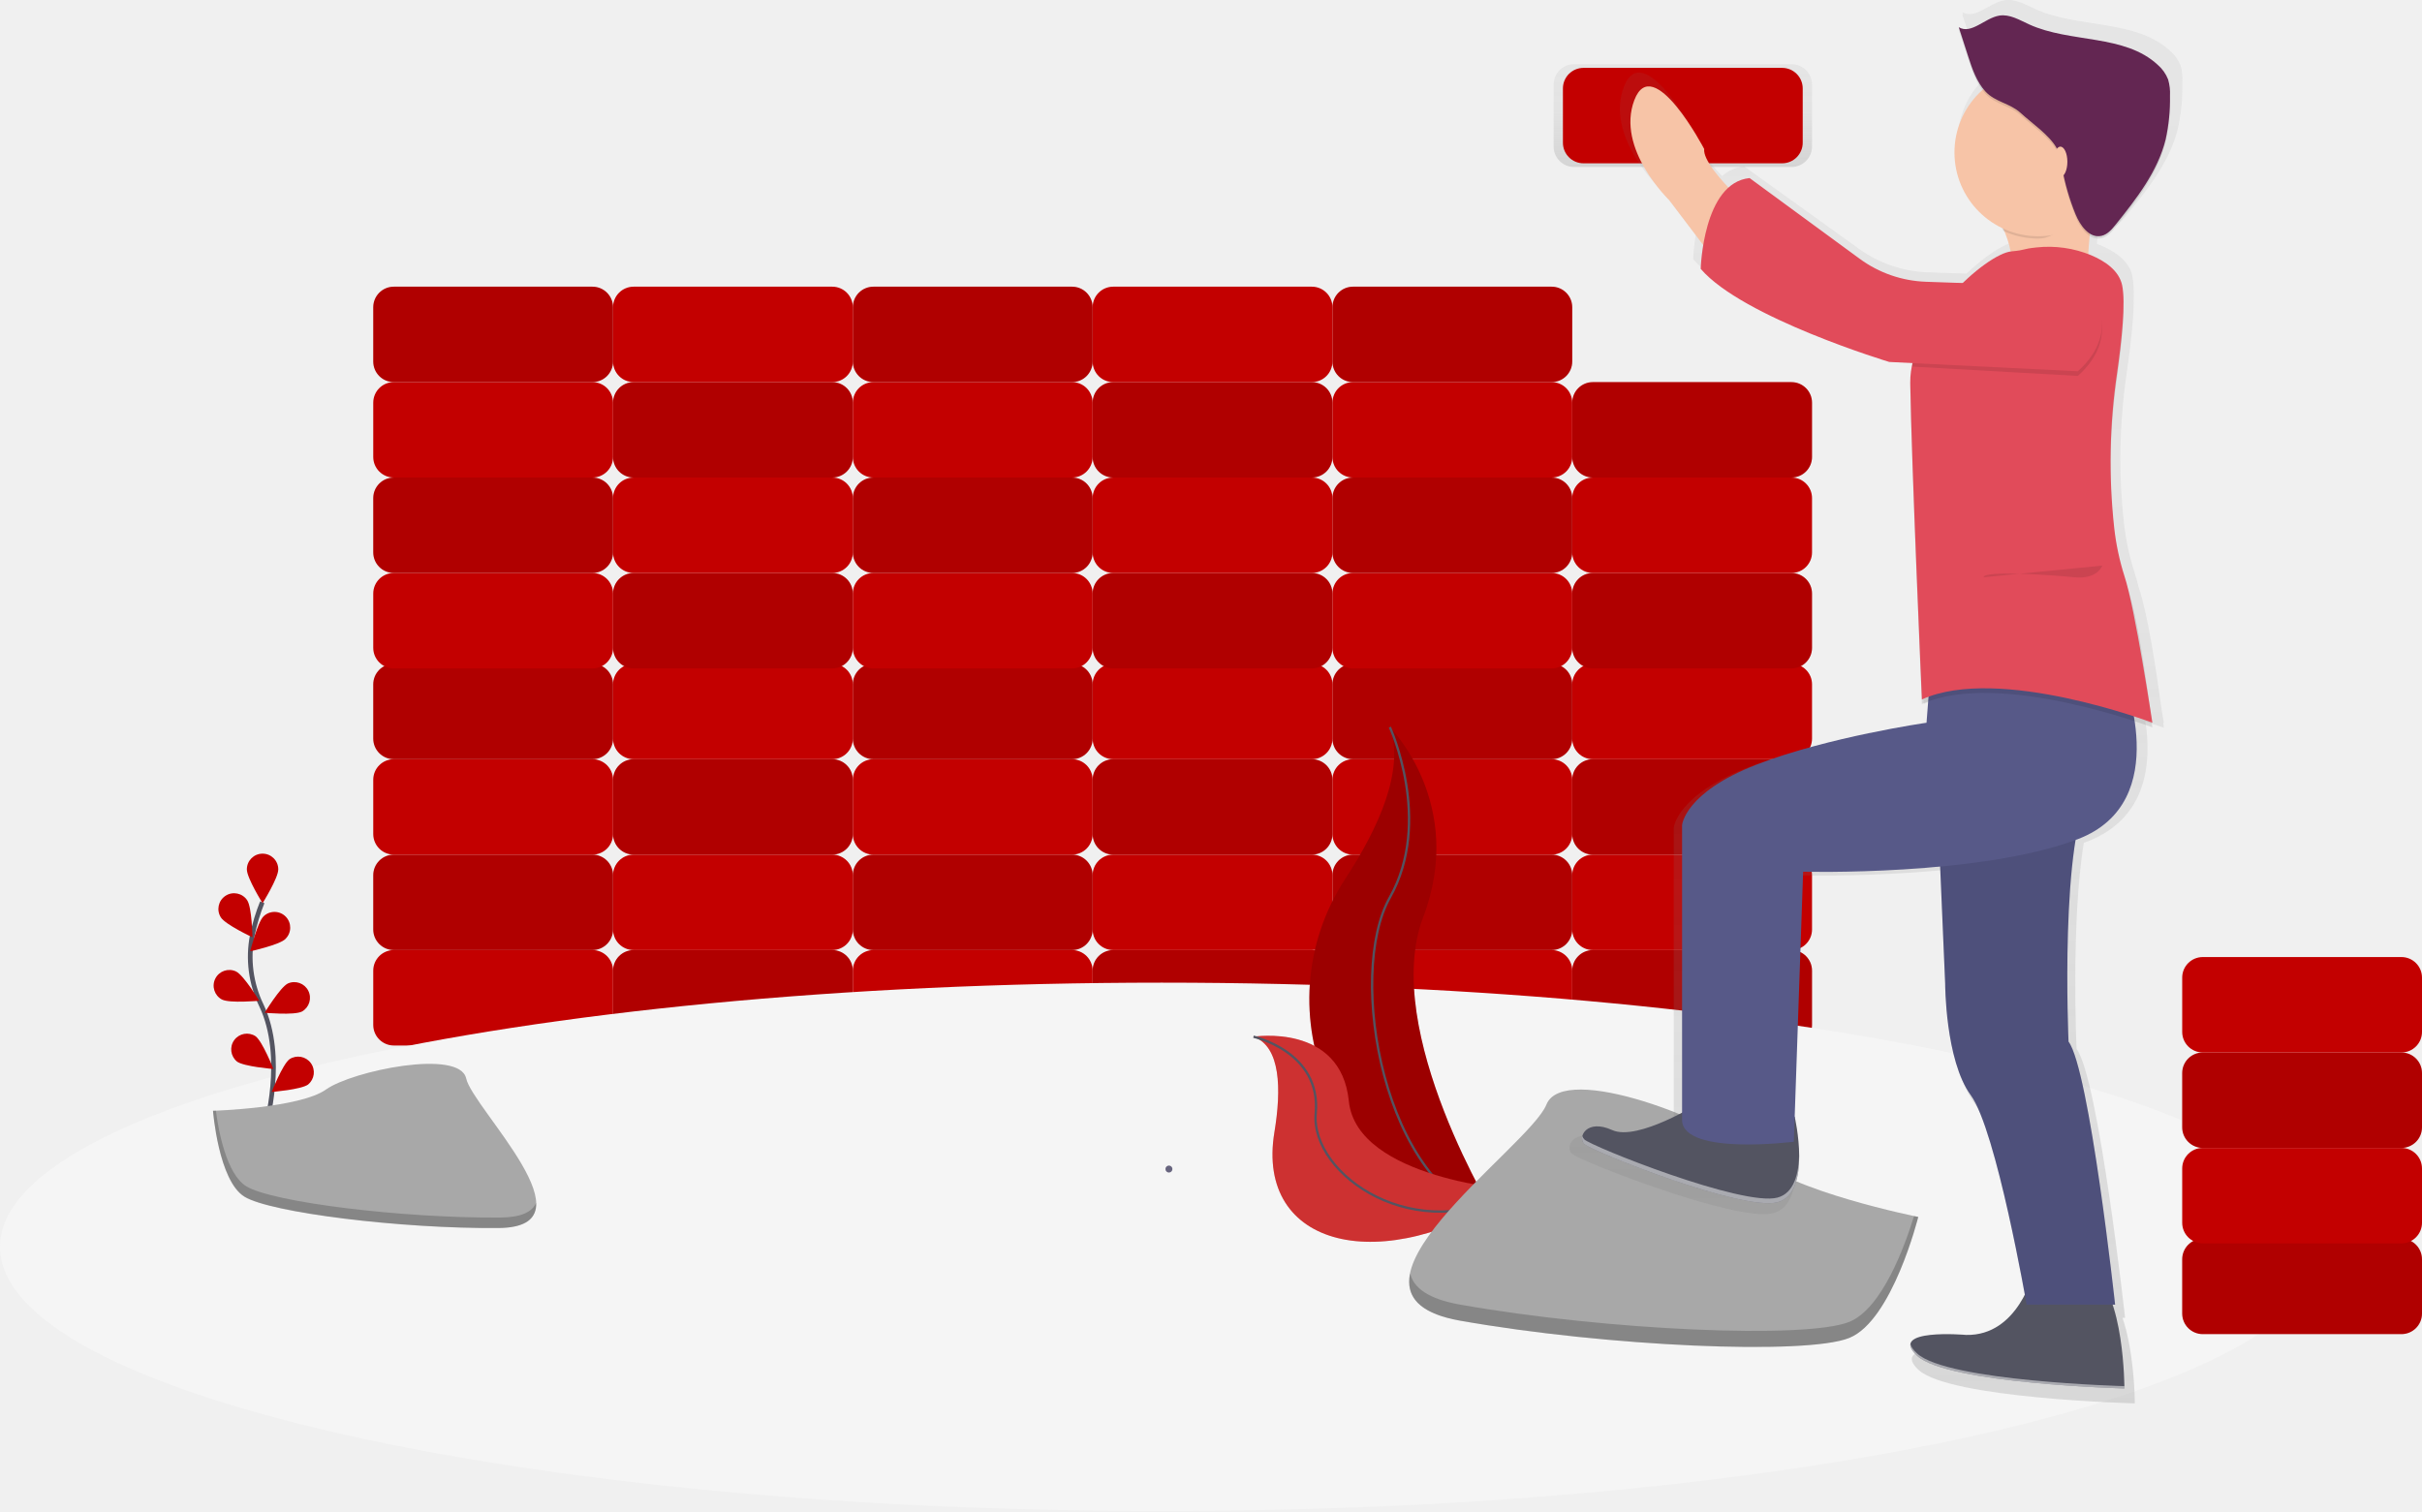
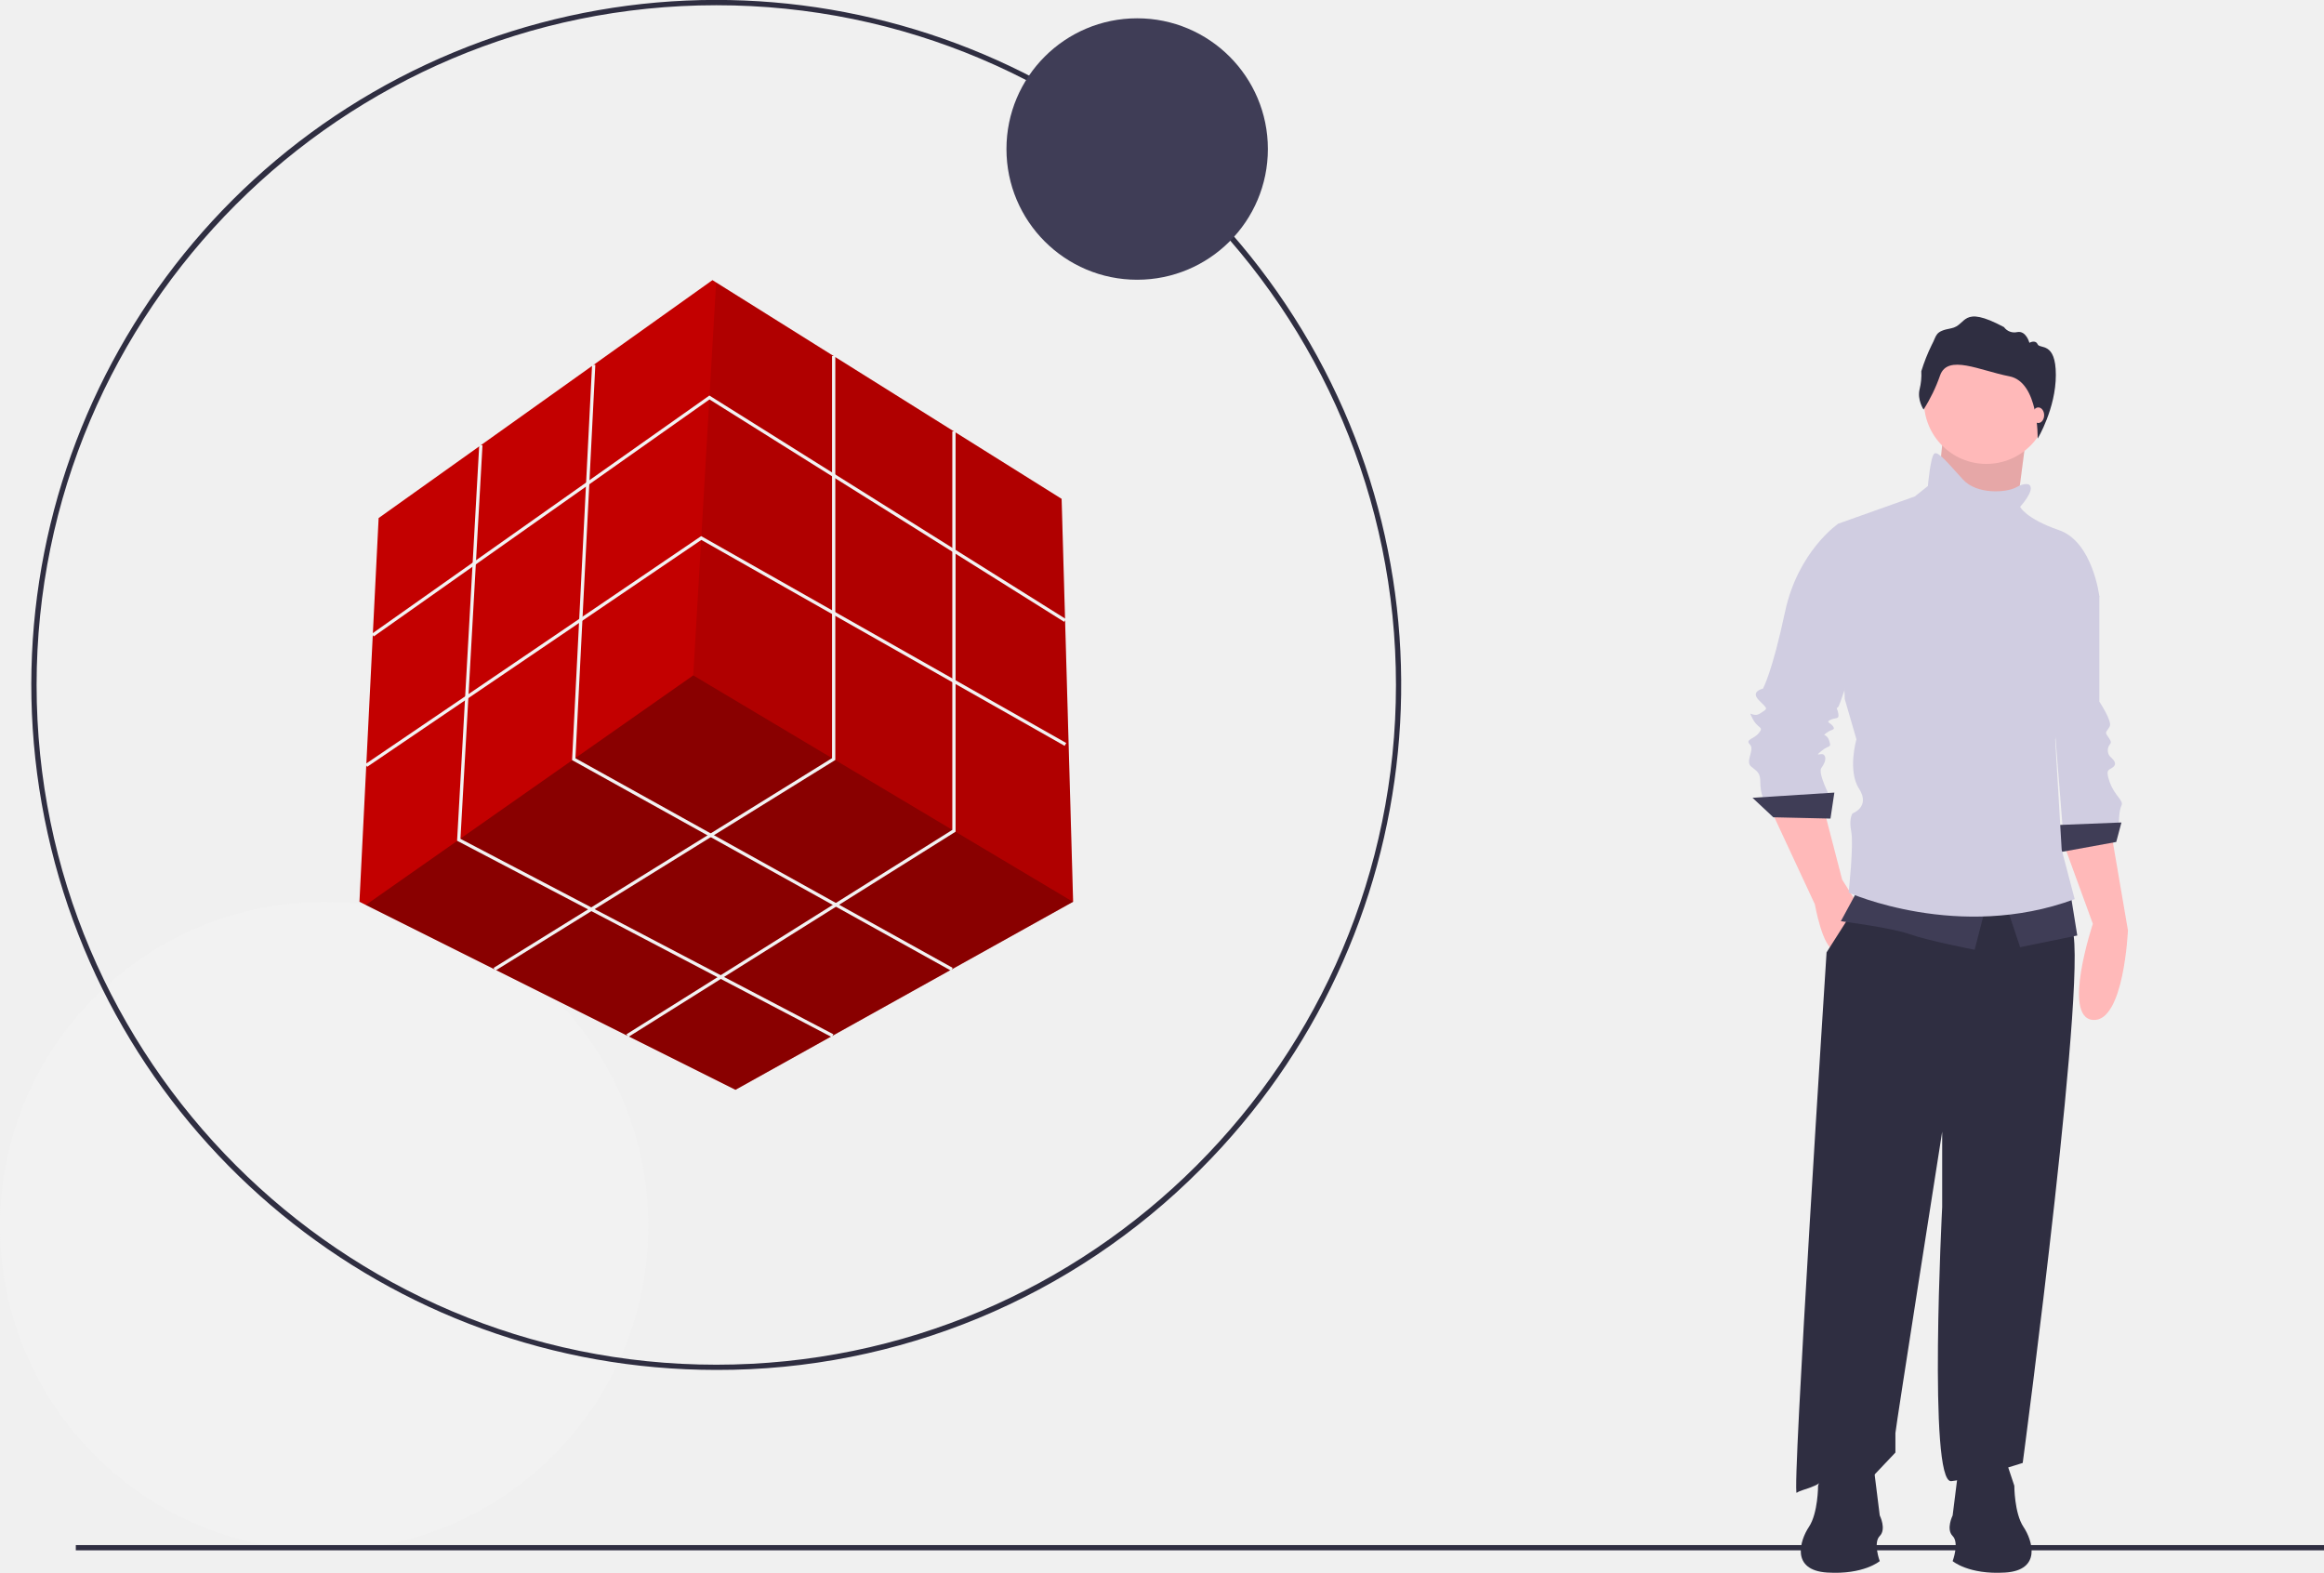
- <svg xmlns="http://www.w3.org/2000/svg" xmlns:xlink="http://www.w3.org/1999/xlink" id="55370fff-d7e2-4a7c-8080-55f1e259b78c" data-name="Layer 1" width="1040.32" height="649.16" viewBox="0 0 1040.32 649.16">
-   <defs>
-     <linearGradient id="e2bf1f7d-47c1-4d5e-a8e7-eb090eb66cd5" x1="722.82" y1="71.75" x2="722.82" y2="27.57" gradientUnits="userSpaceOnUse">
-       <stop offset="0" stop-color="gray" stop-opacity="0.25" />
-       <stop offset="0.54" stop-color="gray" stop-opacity="0.12" />
-       <stop offset="1" stop-color="gray" stop-opacity="0.1" />
-     </linearGradient>
-     <linearGradient id="a3595478-8223-4729-894e-2a36a16c8458" x1="885.66" y1="728.42" x2="885.66" y2="125.42" xlink:href="#e2bf1f7d-47c1-4d5e-a8e7-eb090eb66cd5" />
-   </defs>
-   <rect x="160.32" y="408.16" width="103" height="41" rx="8.84" ry="8.84" fill="#c30000" />
-   <rect x="263.32" y="408.16" width="103" height="41" rx="8.84" ry="8.84" fill="#c30000" />
-   <rect x="263.32" y="408.16" width="103" height="41" rx="8.84" ry="8.84" opacity="0.1" />
-   <rect x="366.32" y="408.16" width="103" height="41" rx="8.84" ry="8.84" fill="#c30000" />
-   <rect x="469.32" y="408.16" width="103" height="41" rx="8.84" ry="8.84" fill="#c30000" />
-   <rect x="469.32" y="408.16" width="103" height="41" rx="8.84" ry="8.84" opacity="0.1" />
-   <rect x="572.32" y="408.16" width="103" height="41" rx="8.84" ry="8.84" fill="#c30000" />
-   <rect x="675.32" y="408.16" width="103" height="41" rx="8.84" ry="8.84" fill="#c30000" />
-   <rect x="675.32" y="408.16" width="103" height="41" rx="8.84" ry="8.84" opacity="0.1" />
-   <rect x="755.16" y="492.58" width="103" height="41" rx="8.84" ry="8.84" transform="translate(1533.48 900.74) rotate(-180)" fill="#c30000" />
-   <rect x="652.16" y="492.58" width="103" height="41" rx="8.84" ry="8.84" transform="translate(1327.48 900.74) rotate(-180)" fill="#c30000" />
-   <rect x="652.16" y="492.58" width="103" height="41" rx="8.84" ry="8.84" transform="translate(1327.48 900.74) rotate(-180)" opacity="0.1" />
-   <rect x="549.16" y="492.58" width="103" height="41" rx="8.84" ry="8.84" transform="translate(1121.48 900.74) rotate(-180)" fill="#c30000" />
-   <rect x="446.16" y="492.58" width="103" height="41" rx="8.84" ry="8.84" transform="translate(915.48 900.74) rotate(-180)" fill="#c30000" />
-   <rect x="446.16" y="492.58" width="103" height="41" rx="8.84" ry="8.84" transform="translate(915.48 900.74) rotate(-180)" opacity="0.1" />
-   <rect x="343.16" y="492.58" width="103" height="41" rx="8.84" ry="8.84" transform="translate(709.48 900.74) rotate(-180)" fill="#c30000" />
-   <rect x="240.16" y="492.58" width="103" height="41" rx="8.84" ry="8.84" transform="translate(503.48 900.74) rotate(-180)" fill="#c30000" />
-   <rect x="240.16" y="492.58" width="103" height="41" rx="8.84" ry="8.84" transform="translate(503.48 900.74) rotate(-180)" opacity="0.1" />
-   <rect x="160.32" y="326.16" width="103" height="41" rx="8.84" ry="8.84" fill="#c30000" />
-   <rect x="263.32" y="326.16" width="103" height="41" rx="8.84" ry="8.84" fill="#c30000" />
-   <rect x="263.32" y="326.16" width="103" height="41" rx="8.84" ry="8.84" opacity="0.1" />
-   <rect x="366.32" y="326.16" width="103" height="41" rx="8.84" ry="8.84" fill="#c30000" />
-   <rect x="469.32" y="326.16" width="103" height="41" rx="8.84" ry="8.84" fill="#c30000" />
-   <rect x="469.32" y="326.16" width="103" height="41" rx="8.84" ry="8.84" opacity="0.1" />
-   <rect x="572.32" y="326.16" width="103" height="41" rx="8.84" ry="8.84" fill="#c30000" />
-   <rect x="675.32" y="326.16" width="103" height="41" rx="8.84" ry="8.84" fill="#c30000" />
-   <rect x="675.32" y="326.16" width="103" height="41" rx="8.84" ry="8.84" opacity="0.1" />
-   <rect x="755.16" y="410.58" width="103" height="41" rx="8.84" ry="8.84" transform="translate(1533.48 736.74) rotate(-180)" fill="#c30000" />
-   <rect x="652.16" y="410.58" width="103" height="41" rx="8.84" ry="8.84" transform="translate(1327.48 736.74) rotate(-180)" fill="#c30000" />
-   <rect x="652.16" y="410.58" width="103" height="41" rx="8.84" ry="8.84" transform="translate(1327.48 736.74) rotate(-180)" opacity="0.1" />
-   <rect x="549.16" y="410.58" width="103" height="41" rx="8.84" ry="8.84" transform="translate(1121.48 736.74) rotate(-180)" fill="#c30000" />
-   <rect x="446.16" y="410.58" width="103" height="41" rx="8.84" ry="8.84" transform="translate(915.48 736.74) rotate(-180)" fill="#c30000" />
-   <rect x="446.16" y="410.58" width="103" height="41" rx="8.84" ry="8.84" transform="translate(915.48 736.74) rotate(-180)" opacity="0.1" />
-   <rect x="343.16" y="410.58" width="103" height="41" rx="8.84" ry="8.84" transform="translate(709.48 736.74) rotate(-180)" fill="#c30000" />
-   <rect x="240.16" y="410.58" width="103" height="41" rx="8.84" ry="8.84" transform="translate(503.48 736.74) rotate(-180)" fill="#c30000" />
-   <rect x="240.16" y="410.58" width="103" height="41" rx="8.84" ry="8.84" transform="translate(503.48 736.74) rotate(-180)" opacity="0.1" />
-   <rect x="160.32" y="246.16" width="103" height="41" rx="8.84" ry="8.84" fill="#c30000" />
-   <rect x="263.32" y="246.16" width="103" height="41" rx="8.84" ry="8.84" fill="#c30000" />
-   <rect x="263.32" y="246.16" width="103" height="41" rx="8.84" ry="8.84" opacity="0.1" />
-   <rect x="366.32" y="246.16" width="103" height="41" rx="8.84" ry="8.84" fill="#c30000" />
-   <rect x="469.32" y="246.16" width="103" height="41" rx="8.84" ry="8.84" fill="#c30000" />
-   <rect x="469.32" y="246.16" width="103" height="41" rx="8.84" ry="8.84" opacity="0.1" />
-   <rect x="572.32" y="246.16" width="103" height="41" rx="8.84" ry="8.84" fill="#c30000" />
-   <rect x="675.32" y="246.16" width="103" height="41" rx="8.84" ry="8.84" fill="#c30000" />
-   <rect x="675.32" y="246.16" width="103" height="41" rx="8.84" ry="8.84" opacity="0.1" />
-   <rect x="755.16" y="330.58" width="103" height="41" rx="8.84" ry="8.84" transform="translate(1533.48 576.74) rotate(-180)" fill="#c30000" />
-   <rect x="652.16" y="330.58" width="103" height="41" rx="8.84" ry="8.84" transform="translate(1327.48 576.74) rotate(-180)" fill="#c30000" />
-   <rect x="652.16" y="330.58" width="103" height="41" rx="8.84" ry="8.84" transform="translate(1327.48 576.74) rotate(-180)" opacity="0.1" />
-   <rect x="549.16" y="330.58" width="103" height="41" rx="8.84" ry="8.84" transform="translate(1121.48 576.74) rotate(-180)" fill="#c30000" />
-   <rect x="446.16" y="330.58" width="103" height="41" rx="8.84" ry="8.84" transform="translate(915.48 576.74) rotate(-180)" fill="#c30000" />
-   <rect x="446.16" y="330.58" width="103" height="41" rx="8.84" ry="8.84" transform="translate(915.48 576.74) rotate(-180)" opacity="0.1" />
-   <rect x="343.16" y="330.58" width="103" height="41" rx="8.84" ry="8.84" transform="translate(709.48 576.74) rotate(-180)" fill="#c30000" />
-   <rect x="240.16" y="330.58" width="103" height="41" rx="8.84" ry="8.84" transform="translate(503.48 576.74) rotate(-180)" fill="#c30000" />
-   <rect x="240.16" y="330.58" width="103" height="41" rx="8.84" ry="8.84" transform="translate(503.48 576.74) rotate(-180)" opacity="0.1" />
-   <rect x="160.32" y="164.16" width="103" height="41" rx="8.84" ry="8.84" fill="#c30000" />
-   <rect x="263.32" y="164.16" width="103" height="41" rx="8.84" ry="8.84" fill="#c30000" />
-   <rect x="263.32" y="164.16" width="103" height="41" rx="8.84" ry="8.84" opacity="0.1" />
-   <rect x="366.32" y="164.16" width="103" height="41" rx="8.84" ry="8.84" fill="#c30000" />
-   <rect x="469.32" y="164.16" width="103" height="41" rx="8.84" ry="8.84" fill="#c30000" />
-   <rect x="469.32" y="164.16" width="103" height="41" rx="8.84" ry="8.84" opacity="0.1" />
-   <rect x="572.32" y="164.16" width="103" height="41" rx="8.84" ry="8.84" fill="#c30000" />
-   <rect x="675.32" y="164.16" width="103" height="41" rx="8.84" ry="8.84" fill="#c30000" />
-   <rect x="675.32" y="164.16" width="103" height="41" rx="8.84" ry="8.84" opacity="0.1" />
-   <rect x="667.32" y="27.57" width="111" height="44.18" rx="8.84" ry="8.84" fill="url(#e2bf1f7d-47c1-4d5e-a8e7-eb090eb66cd5)" />
-   <rect x="751.16" y="154.58" width="103" height="41" rx="8.84" ry="8.84" transform="translate(1525.48 224.74) rotate(-180)" fill="#c30000" />
-   <rect x="652.16" y="248.58" width="103" height="41" rx="8.84" ry="8.84" transform="translate(1327.48 412.74) rotate(-180)" fill="#c30000" />
-   <rect x="652.16" y="248.58" width="103" height="41" rx="8.84" ry="8.84" transform="translate(1327.48 412.74) rotate(-180)" opacity="0.1" />
-   <rect x="549.16" y="248.58" width="103" height="41" rx="8.84" ry="8.84" transform="translate(1121.48 412.74) rotate(-180)" fill="#c30000" />
-   <rect x="446.16" y="248.58" width="103" height="41" rx="8.84" ry="8.84" transform="translate(915.48 412.74) rotate(-180)" fill="#c30000" />
-   <rect x="446.16" y="248.58" width="103" height="41" rx="8.84" ry="8.84" transform="translate(915.48 412.74) rotate(-180)" opacity="0.1" />
-   <rect x="343.16" y="248.58" width="103" height="41" rx="8.84" ry="8.84" transform="translate(709.48 412.74) rotate(-180)" fill="#c30000" />
-   <rect x="240.16" y="248.58" width="103" height="41" rx="8.84" ry="8.84" transform="translate(503.48 412.74) rotate(-180)" fill="#c30000" />
-   <rect x="240.16" y="248.58" width="103" height="41" rx="8.84" ry="8.84" transform="translate(503.48 412.74) rotate(-180)" opacity="0.1" />
-   <ellipse cx="499" cy="535.66" rx="499" ry="113.5" fill="#f5f5f5" />
-   <path d="M193.79,610.14s9-30.41-1.68-52.8a48,48,0,0,1-3.89-30.14,80.79,80.79,0,0,1,4.27-14.15" transform="translate(-79.84 -125.42)" fill="none" stroke="#535461" stroke-miterlimit="10" stroke-width="2" />
-   <path d="M185.87,498.91c0,3.73,6.75,14.54,6.75,14.54s6.75-10.81,6.75-14.54a6.75,6.75,0,0,0-13.5,0Z" transform="translate(-79.84 -125.42)" fill="#c30000" />
-   <path d="M174.71,519.56c2,3.13,13.57,8.53,13.57,8.53s-.21-12.74-2.24-15.87a6.75,6.75,0,0,0-11.33,7.34Z" transform="translate(-79.84 -125.42)" fill="#c30000" />
-   <path d="M175.2,554.84c3.33,1.68,16,.52,16,.52s-6.61-10.89-9.94-12.57a6.75,6.75,0,0,0-6.08,12.05Z" transform="translate(-79.84 -125.42)" fill="#c30000" />
-   <path d="M181.58,581.45c3,2.22,15.7,3.22,15.7,3.22s-4.68-11.85-7.67-14.07a6.75,6.75,0,0,0-8,10.85Z" transform="translate(-79.84 -125.42)" fill="#c30000" />
-   <path d="M202.45,528.81c-2.67,2.6-15.13,5.29-15.13,5.29s3.05-12.37,5.72-15a6.75,6.75,0,1,1,9.41,9.68Z" transform="translate(-79.84 -125.42)" fill="#c30000" />
-   <path d="M209.52,560c-3.33,1.68-16,.52-16,.52s6.61-10.89,9.94-12.57A6.75,6.75,0,0,1,209.52,560Z" transform="translate(-79.84 -125.42)" fill="#c30000" />
-   <path d="M212.22,591.32c-3,2.22-15.7,3.22-15.7,3.22s4.68-11.85,7.67-14.07a6.75,6.75,0,0,1,8,10.85Z" transform="translate(-79.84 -125.42)" fill="#c30000" />
-   <path d="M676.82,437.8s32.89,32.89,14.32,81.69,31.83,130,31.83,130-.54-.08-1.54-.26C653.88,637.26,620.32,560,657.88,502.62,671.84,481.28,683.31,456.26,676.82,437.8Z" transform="translate(-79.84 -125.42)" fill="#c30000" />
-   <path d="M676.82,437.8s32.89,32.89,14.32,81.69,31.83,130,31.83,130-.54-.08-1.54-.26C653.88,637.26,620.32,560,657.88,502.62,671.84,481.28,683.31,456.26,676.82,437.8Z" transform="translate(-79.84 -125.42)" opacity="0.2" />
-   <path d="M676.82,437.8s18.57,40.31,0,73.2S673.64,636.18,723,649.44" transform="translate(-79.84 -125.42)" fill="none" stroke="#535461" stroke-miterlimit="10" />
-   <path d="M618.25,570.81s37.53-6,40.95,27.66,72.16,38.29,72.16,38.29l-1.29.86c-56.76,37.26-111,23.73-102.84-25.74C630.27,593.49,630,575,618.25,570.81Z" transform="translate(-79.84 -125.42)" fill="#c30000" />
-   <path d="M618.25,570.81s37.53-6,40.95,27.66,72.16,38.29,72.16,38.29l-1.29.86c-56.76,37.26-111,23.73-102.84-25.74C630.27,593.49,630,575,618.25,570.81Z" transform="translate(-79.84 -125.42)" fill="#f5f5f5" opacity="0.2" />
-   <path d="M618.25,570.81s29.13,6.39,26.74,32.88,43.26,58.24,86.37,33.07" transform="translate(-79.84 -125.42)" fill="none" stroke="#535461" stroke-miterlimit="10" />
-   <path d="M903.77,648.23s-55.7-11.14-70.56-26-81.7-40.85-89.13-22.28S643.82,681.66,707,692.8s148.54,14.85,167.11,7.43S903.77,648.23,903.77,648.23Z" transform="translate(-79.84 -125.42)" fill="#a8a8a8" />
-   <path d="M707,685.9c63.13,11.14,148.54,14.85,167.11,7.43,14.14-5.66,24-32.83,27.85-45.48l1.86.39s-11.14,44.56-29.71,52-104,3.71-167.11-7.43c-18.22-3.22-23.43-10.77-21.47-20.33C687,678.71,693.39,683.5,707,685.9Z" transform="translate(-79.84 -125.42)" opacity="0.2" />
-   <path d="M1016.47,153.59a16.36,16.36,0,0,0-4.61-6.39c-14.95-13.62-39.12-9.49-57.68-17.82-4.28-1.92-8.66-4.58-13.3-3.85-6.48,1-12.51,8.4-18.16,5.12l.4,1.23-.4-.21,4.16,12.66c1.6,4.86,3.28,9.86,6.38,13.91a36.42,36.42,0,0,0,8.81,60.58c.2.42.39.85.58,1.28l.53.22a42.52,42.52,0,0,1,2.74,8.82c-4.81.67-13.2,6-21.44,13.84L908,242.43a53.94,53.94,0,0,1-29.64-10.08L829,196.9a16.51,16.51,0,0,0-9.45,4.18c-6.12-6.38-11.32-13-10.88-17,0,0-22.94-42.93-31.28-21.47s15.64,44,15.64,44l15.21,19.71a82.91,82.91,0,0,0-1.14,10.45c18.77,21.47,84.45,40.89,84.45,40.89l10.24.5.06.5a34.87,34.87,0,0,0-.92,8.2c0,.4,0,.81,0,1.23s0,.55,0,.82c.52,34.24,5.21,139,5.21,139,.91-.41,1.86-.78,2.82-1.13l-.73,9.31s-43.79,6.13-76.11,18.4-33.36,26.58-33.36,26.58V607.33c-9.23,4.74-23.8,11-31.28,7.63-8.12-3.62-12.57-.58-13.38,2.59h0a4,4,0,0,0,0,1.91v0a3.42,3.42,0,0,0,.31.81l0,.06a3.25,3.25,0,0,0,.55.72c3.13,3.07,70.9,29.64,86.54,25.55a10.81,10.81,0,0,0,1.42-.48c.15-.06.28-.14.43-.21s.58-.27.85-.43.31-.21.46-.31.47-.31.69-.48.29-.26.43-.39.41-.35.59-.55.26-.3.39-.45.36-.4.52-.62.22-.33.34-.49.32-.46.46-.7.19-.34.28-.52.28-.51.41-.78.16-.35.23-.53.25-.57.36-.86.12-.35.19-.53.22-.63.31-1c0-.17.09-.34.14-.51.09-.35.19-.69.27-1,0-.16.07-.32.1-.48.08-.38.16-.76.22-1.14,0-.14,0-.29.07-.43.07-.41.13-.83.18-1.24l0-.36c.05-.45.1-.9.14-1.35l0-.28q.06-.73.09-1.46v-.2q0-.78,0-1.56v-.1a85.59,85.59,0,0,0-2-18.13h0L853,501.5a586.59,586.59,0,0,0,61.36-2.26l2.24,51.32s0,33.73,11.47,49.06c9.82,13.12,21.16,71.15,24.22,87.62-4.21,8-12.27,18-26.31,17.66,0,0-26.41-2.28-24.92,5h0a3.74,3.74,0,0,0,.17.56l0,0a5.16,5.16,0,0,0,.29.61l0,0c.11.19.23.38.37.58l.08.12c.15.21.32.43.51.66l0,.05c.18.21.37.42.58.63l.18.18c.24.24.48.48.76.73,13.55,12.27,92.79,14.31,92.79,14.31v-.28c0-.08,0-.18,0-.29v0c0-3.55-.52-22.17-5.26-36.19h1.1s-11.47-103.24-20.85-115.5c0,0-2.49-54.44,3.13-88.55l1-.38c26.28-9.82,28.15-34,25.44-51.76,5,1.6,7.92,2.69,7.92,2.69s-.09-.77-.26-2.14l.26.1s-.5-3.25-1.33-8.31c-1.88-13.93-5.52-38.27-9.4-49.76-.63-2.53-1.23-4.69-1.78-6.32a108.06,108.06,0,0,1-4.59-21.23,251.65,251.65,0,0,1-1.61-28.16,270.27,270.27,0,0,1,2.88-37.56c1.59-10.86,3-23.22,2.9-31.85a42.47,42.47,0,0,0-.63-9c-1.39-6.37-7.54-10.51-13.93-13.15-.41-.17-.83-.31-1.25-.47.16-2.41.36-5.15.62-8a6.87,6.87,0,0,0,5.31,1.08c2.75-.6,4.72-2.89,6.47-5,9.24-11.35,18.73-23.18,22.28-37.28a80.54,80.54,0,0,0,2-19.2q0-.53,0-1.06A20.88,20.88,0,0,0,1016.47,153.59Z" transform="translate(-79.84 -125.42)" fill="url(#a3595478-8223-4729-894e-2a36a16c8458)" />
-   <path d="M932.34,208.92s14,21,11,31,33,4,33,4,1-39,8-48S932.34,208.92,932.34,208.92Z" transform="translate(-79.84 -125.42)" fill="#f7c4a7" />
-   <path d="M839.84,222.42s-29-24-28-33c0,0-22-42-30-21s15,43,15,43l28,37Z" transform="translate(-79.84 -125.42)" fill="#f7c4a7" />
-   <path d="M810.34,598.92s-27,17-38,12-15,3-12,6,68,29,83,25,7.37-36.76,7.37-36.76Z" transform="translate(-79.84 -125.42)" fill="#535461" />
-   <path d="M953.34,671.92s-6.5,27.5-29,27c0,0-34-3-21,9s89,14,89,14,0-41-14-50S953.34,671.92,953.34,671.92Z" transform="translate(-79.84 -125.42)" fill="#535461" />
-   <path d="M912.34,477.92l3,70s0,33,11,48,24,90,24,90h38s-11-101-20-113c0,0-4-89,10-109Z" transform="translate(-79.84 -125.42)" fill="#575988" />
-   <path d="M912.34,477.92l3,70s0,33,11,48,24,90,24,90h38s-11-101-20-113c0,0-4-89,10-109Z" transform="translate(-79.84 -125.42)" opacity="0.1" />
-   <path d="M991.34,414.92s23,55-19,71-118,14-118,14l-4,116s-47,6-48-9v-127s1-14,32-26,73-18,73-18l2-26Z" transform="translate(-79.84 -125.42)" fill="#575988" />
-   <path d="M954.49,233.73a47.85,47.85,0,0,1,23.5,3.32c6.13,2.58,12,6.63,13.36,12.86,1.58,7.38-.17,23.93-2.18,37.94a261.28,261.28,0,0,0-1.22,66.29c1,9.19,2.45,17.2,4.4,20.77,6,11,12,63,12,63s-66-25-99-10c0,0-4.5-102.5-5-136-.39-25.94,32.5-55.5,43.5-56.5C950.29,234.83,948.08,234.4,954.49,233.73Z" transform="translate(-79.84 -125.42)" opacity="0.1" />
-   <path d="M954.49,231.73a47.85,47.85,0,0,1,23.5,3.32c6.13,2.58,12,6.63,13.36,12.86,1.58,7.38-.17,23.93-2.18,37.94a261.28,261.28,0,0,0-1.22,66.29,107.53,107.53,0,0,0,4.4,20.77c4.5,13.5,12,63,12,63s-66-25-99-10c0,0-4.5-102.5-5-136-.39-25.94,32.5-55.5,43.5-56.5C950.29,232.83,948.08,232.4,954.49,231.73Z" transform="translate(-79.84 -125.42)" fill="#e14b5a" />
-   <path d="M972.34,286.92l-71-4s-4.52-34.81,5.73-34.45l70.27,2.45S992.34,268.92,972.34,286.92Z" transform="translate(-79.84 -125.42)" opacity="0.1" />
-   <path d="M972.34,284.92l-81-4s-63-19-81-40c0,0,1-37,21-39l47.31,34.69a51.08,51.08,0,0,0,28.42,9.86l70.27,2.45S992.34,266.92,972.34,284.92Z" transform="translate(-79.84 -125.42)" fill="#e14b5a" />
-   <path d="M975.84,213.42c1.19-9.48,5.49-12.63,8.5-16.5,7-9-52,13-52,13a106.08,106.08,0,0,1,8,14.71,35.85,35.85,0,0,0,15,3.29C964,227.92,969.62,218.55,975.84,213.42Z" transform="translate(-79.84 -125.42)" opacity="0.1" />
-   <circle cx="875.5" cy="65.5" r="36" fill="#f7c4a7" />
-   <path d="M932.61,165.69c-3.83-4.19-5.68-9.77-7.42-15.18l-4-12.39c5.42,3.2,11.2-4,17.42-5,4.45-.71,8.66,1.89,12.76,3.76,17.8,8.14,41,4.1,55.32,17.43a16,16,0,0,1,4.42,6.25,20.91,20.91,0,0,1,.8,7,80.32,80.32,0,0,1-1.87,18.78c-3.4,13.79-12.5,25.37-21.37,36.47-1.68,2.11-3.57,4.35-6.21,4.94-5.15,1.15-9.13-4.41-11.12-9.29a98.9,98.9,0,0,1-5.8-20.07c-.52-2.91-.93-5.91-2.38-8.48-3.1-5.49-10.74-10.69-15.38-14.95S936.87,170.34,932.61,165.69Z" transform="translate(-79.84 -125.42)" opacity="0.1" />
-   <path d="M932.61,164.69c-3.83-4.19-5.68-9.77-7.42-15.18l-4-12.39c5.42,3.2,11.2-4,17.42-5,4.45-.71,8.66,1.89,12.76,3.76,17.8,8.14,41,4.1,55.32,17.43a16,16,0,0,1,4.42,6.25,20.91,20.91,0,0,1,.8,7,80.32,80.32,0,0,1-1.87,18.78c-3.4,13.79-12.5,25.37-21.37,36.47-1.68,2.11-3.57,4.35-6.21,4.94-5.15,1.15-9.13-4.41-11.12-9.29a98.9,98.9,0,0,1-5.8-20.07c-.52-2.91-.93-5.91-2.38-8.48-3.1-5.49-10.74-10.69-15.38-14.95S936.87,169.34,932.61,164.69Z" transform="translate(-79.84 -125.42)" fill="#632652" />
-   <ellipse cx="885" cy="69.5" rx="3" ry="6.5" fill="#f7c4a7" />
-   <path d="M982.84,368.42s-2,6-12,5-39-3-39,0" transform="translate(-79.84 -125.42)" opacity="0.1" />
-   <path d="M903.34,706.92c-1.8-1.66-2.7-3-2.91-4.17-.26,1.3.54,3,2.91,5.17,13,12,89,14,89,14s0-.35,0-1C991.85,720.91,916.3,718.88,903.34,706.92Z" transform="translate(-79.84 -125.42)" fill="#fff" opacity="0.5" />
-   <path d="M843.34,639.92c-15,4-80-22-83-25a3.25,3.25,0,0,1-.83-1.46,3.6,3.6,0,0,0,.83,3.46c3,3,68,29,83,25,7.72-2.06,9.44-11.73,9.3-20.64C852.49,629.58,850.48,638,843.34,639.92Z" transform="translate(-79.84 -125.42)" fill="#fff" opacity="0.5" />
-   <path d="M581.93,629.16a1.5,1.5,0,0,0,0-3,1.5,1.5,0,0,0,0,3Z" transform="translate(-79.84 -125.42)" fill="#67647e" />
-   <path d="M171.33,602.63s37.32-1.15,48.56-9.16,57.4-17.57,60.19-4.73S336.17,652.62,294,653s-97.89-6.56-109.12-13.4S171.33,602.63,171.33,602.63Z" transform="translate(-79.84 -125.42)" fill="#a8a8a8" />
-   <path d="M294.79,648.49c-42.13.34-97.89-6.56-109.12-13.4-8.55-5.21-12-23.89-13.09-32.51l-1.25,0s2.36,30.1,13.59,36.93S251.91,653.3,294,653c12.16-.1,16.36-4.42,16.13-10.83C308.48,646,303.84,648.42,294.79,648.49Z" transform="translate(-79.84 -125.42)" opacity="0.2" />
-   <rect x="1017.16" y="657.58" width="103" height="41" rx="8.84" ry="8.84" transform="translate(2057.48 1230.74) rotate(-180)" fill="#c30000" />
-   <rect x="1017.16" y="657.58" width="103" height="41" rx="8.84" ry="8.84" transform="translate(2057.48 1230.74) rotate(-180)" opacity="0.1" />
-   <rect x="937.32" y="493.16" width="103" height="41" rx="8.84" ry="8.84" fill="#c30000" />
-   <rect x="1017.16" y="577.58" width="103" height="41" rx="8.84" ry="8.84" transform="translate(2057.48 1070.74) rotate(-180)" fill="#c30000" />
-   <rect x="1017.16" y="577.58" width="103" height="41" rx="8.84" ry="8.84" transform="translate(2057.48 1070.74) rotate(-180)" opacity="0.1" />
-   <rect x="937.32" y="411.16" width="103" height="41" rx="8.84" ry="8.84" fill="#c30000" />
+ <svg xmlns="http://www.w3.org/2000/svg" id="e1d6a9e2-5d0a-4358-9625-bb79dd06fec3" data-name="Layer 1" width="996" height="674.005" viewBox="0 0 996 674.005">
+   <circle cx="138.925" cy="525.449" r="138.925" fill="#f2f2f2" />
+   <path d="M408.979,700.067a293.535,293.535,0,1,1,207.56-85.974A291.613,291.613,0,0,1,408.979,700.067Zm0-584.828c-160.62,0-291.294,130.673-291.294,291.294s130.674,291.294,291.294,291.294S700.272,567.152,700.272,406.532,569.598,115.238,408.979,115.238Z" transform="translate(-102 -112.9977)" fill="#2f2e41" />
+   <polygon points="459.908 386.443 459.875 386.46 315.201 467.019 156.779 387.808 154.049 386.443 162.271 222.003 305.334 120.05 306.913 121.037 454.975 213.781 459.908 386.443" fill="#c30000" />
+   <polygon points="459.875 386.46 315.201 467.019 156.779 387.808 297.112 289.424 459.875 386.46" opacity="0.3" />
+   <polygon points="459.908 386.443 297.112 289.424 306.913 121.037 454.975 213.781 459.908 386.443" opacity="0.1" />
+   <polygon points="160.165 272.745 159.361 271.607 304.021 169.5 456.834 265.309 456.094 266.49 304.066 171.173 160.165 272.745" fill="#f2f2f2" />
+   <polygon points="157.361 328.61 156.579 327.458 300.505 229.743 300.882 229.957 456.963 318.417 456.275 319.629 300.571 231.382 157.361 328.61" fill="#f2f2f2" />
+   <polygon points="212.276 415.965 211.542 414.781 356.595 324.9 356.595 152.594 357.988 152.594 357.988 325.676 212.276 415.965" fill="#f2f2f2" />
+   <polygon points="269.209 444.428 268.469 443.248 408.138 355.645 408.138 184.879 409.531 184.879 409.531 356.416 269.209 444.428" fill="#f2f2f2" />
+   <polygon points="407.612 415.982 245.176 325.73 245.199 325.296 253.75 156.281 255.141 156.352 246.612 324.933 408.289 414.764 407.612 415.982" fill="#f2f2f2" />
+   <polygon points="356.507 444.455 195.895 360.288 195.92 359.841 205.388 190.742 206.779 190.82 197.337 359.471 357.154 443.221 356.507 444.455" fill="#f2f2f2" />
+   <circle cx="487.357" cy="63.861" r="56.018" fill="#3f3d56" />
+   <rect x="32.49" y="662.133" width="963.51" height="2.241" fill="#2f2e41" />
+   <path d="M986.137,473.812l12.805,35.073s-13.361,40.084,0,41.197S1013.973,511.669,1013.973,511.669l-7.237-42.311Z" transform="translate(-102 -112.9977)" fill="#ffb9b9" />
+   <path d="M992.261,359.128l9.464,9.464v45.094s5.567,8.351,4.454,10.578-2.227,2.227-1.113,3.897,2.227,2.784,1.113,3.897a4.175,4.175,0,0,0,0,5.01c1.113,1.113,3.34,2.784,1.67,4.454s-3.897.557-1.67,6.681,6.124,7.794,5.01,10.021-1.113,7.794-1.113,7.794l-23.939,3.34-5.01-62.909Z" transform="translate(-102 -112.9977)" fill="#d0cde1" />
+   <polygon points="909.189 352.464 881.353 353.577 882.467 365.268 906.963 360.814 909.189 352.464" fill="#3f3d56" />
+   <polygon points="832.641 187.953 829.3 221.357 863.26 226.367 865.765 207.16 868.271 187.953 832.641 187.953" fill="#ffb9b9" />
+   <polygon points="832.641 187.953 829.3 221.357 863.26 226.367 865.765 207.16 868.271 187.953 832.641 187.953" opacity="0.1" />
+   <path d="M860.875,459.894l18.928,40.64s3.34,18.928,8.351,19.485,10.021-19.485,10.021-19.485L891.495,489.957l-7.794-30.063Z" transform="translate(-102 -112.9977)" fill="#ffb9b9" />
+   <path d="M900.402,496.638l-15.588,24.496S869.783,754.398,872.01,752.728s9.464-2.227,12.248-6.681,20.042,0,20.042,0l10.021-10.578V727.119c0-1.67,20.042-129.159,20.042-129.159V630.25s-6.124,118.581,3.897,117.468,30.619-7.794,30.619-7.794,29.506-221.574,20.599-229.925-12.805-27.279-12.805-27.279Z" transform="translate(-102 -112.9977)" fill="#2f2e41" />
+   <circle cx="851.291" cy="172.087" r="26.722" fill="#ffb9b9" />
+   <path d="M893.722,339.643l-3.897-2.227s-17.258,11.691-22.825,37.857-9.464,32.846-9.464,32.846-5.567,1.113-1.67,5.01,3.897,3.34.557,5.567-5.567-2.227-3.34,2.227,5.01,3.34,2.784,6.124-6.124,2.784-3.897,5.01-2.227,7.237.557,9.464,3.897,2.784,3.897,6.681a19.714,19.714,0,0,0,1.113,6.681h28.949s-5.567-10.578-3.897-12.805,2.227-4.454,1.113-5.567-4.454,1.113-1.113-1.67,4.454-1.113,3.34-4.454-3.34-1.67-1.113-3.34,3.897-1.113,2.784-2.784-3.34-1.67-1.113-2.784,3.897,0,3.34-2.784-1.113-1.67,0-2.784,12.805-38.97,12.805-40.084S893.722,339.643,893.722,339.643Z" transform="translate(-102 -112.9977)" fill="#d0cde1" />
+   <polygon points="786.155 339.659 751.081 341.886 759.989 350.237 784.485 350.794 786.155 339.659" fill="#3f3d56" />
+   <path d="M898.176,494.411,890.938,507.772s21.712,2.784,29.506,5.567,27.836,6.681,27.836,6.681l5.01-19.485Z" transform="translate(-102 -112.9977)" fill="#3f3d56" />
+   <polygon points="859.641 387.537 865.765 405.909 890.261 400.898 887.477 383.64 859.641 387.537" fill="#3f3d56" />
+   <path d="M971.662,320.715s-1.67-1.113-5.567,1.113-16.702,3.34-22.825-3.34S932.692,306.24,931.022,307.353s-2.784,13.918-2.784,13.918l-5.567,4.454L889.825,337.416l2.784,75.157,5.01,17.258s-3.897,13.361,1.113,21.155-2.784,10.578-2.784,10.578-1.67,2.227-.557,7.794-1.113,26.166-1.113,26.166,47.321,21.155,96.869,2.784l-5.567-21.155-2.784-47.321s2.784-7.794,2.227-11.134,16.702-50.105,16.702-50.105-2.784-23.382-17.258-28.393-16.702-10.021-16.702-10.021S974.446,322.942,971.662,320.715Z" transform="translate(-102 -112.9977)" fill="#d0cde1" />
+   <path d="M926.383,288.508s-2.775-4.162-1.708-8.645a26.202,26.202,0,0,0,.747-7.791A77.116,77.116,0,0,1,929.905,260.758c2.241-4.056,1.174-5.763,8.218-7.044s4.162-10.46,22.734-.534a5.446,5.446,0,0,0,5.657,2.135c3.842-.747,5.23,4.589,5.23,4.589s2.562-1.494,3.522.64,7.81-1.281,7.81,13.127-7.794,27.279-7.794,27.279.571-24.237-12.13-26.692-26.362-9.606-29.671-.427A69.972,69.972,0,0,1,926.383,288.508Z" transform="translate(-102 -112.9977)" fill="#2f2e41" />
+   <ellipse cx="873.559" cy="177.933" rx="2.505" ry="3.34" fill="#ffb9b9" />
+   <path d="M961.363,737.951l3.915,11.746s0,11.746,3.915,17.619,7.831,18.598-7.831,19.577-22.513-4.894-22.513-4.894,2.936-7.831,0-10.767,0-8.809,0-8.809l2.936-23.492Z" transform="translate(-102 -112.9977)" fill="#2f2e41" />
+   <path d="M885.093,737.951,881.178,749.697s0,11.746-3.915,17.619-7.831,18.598,7.831,19.577,22.513-4.894,22.513-4.894-2.936-7.831,0-10.767,0-8.809,0-8.809l-2.936-23.492Z" transform="translate(-102 -112.9977)" fill="#2f2e41" />
</svg>
